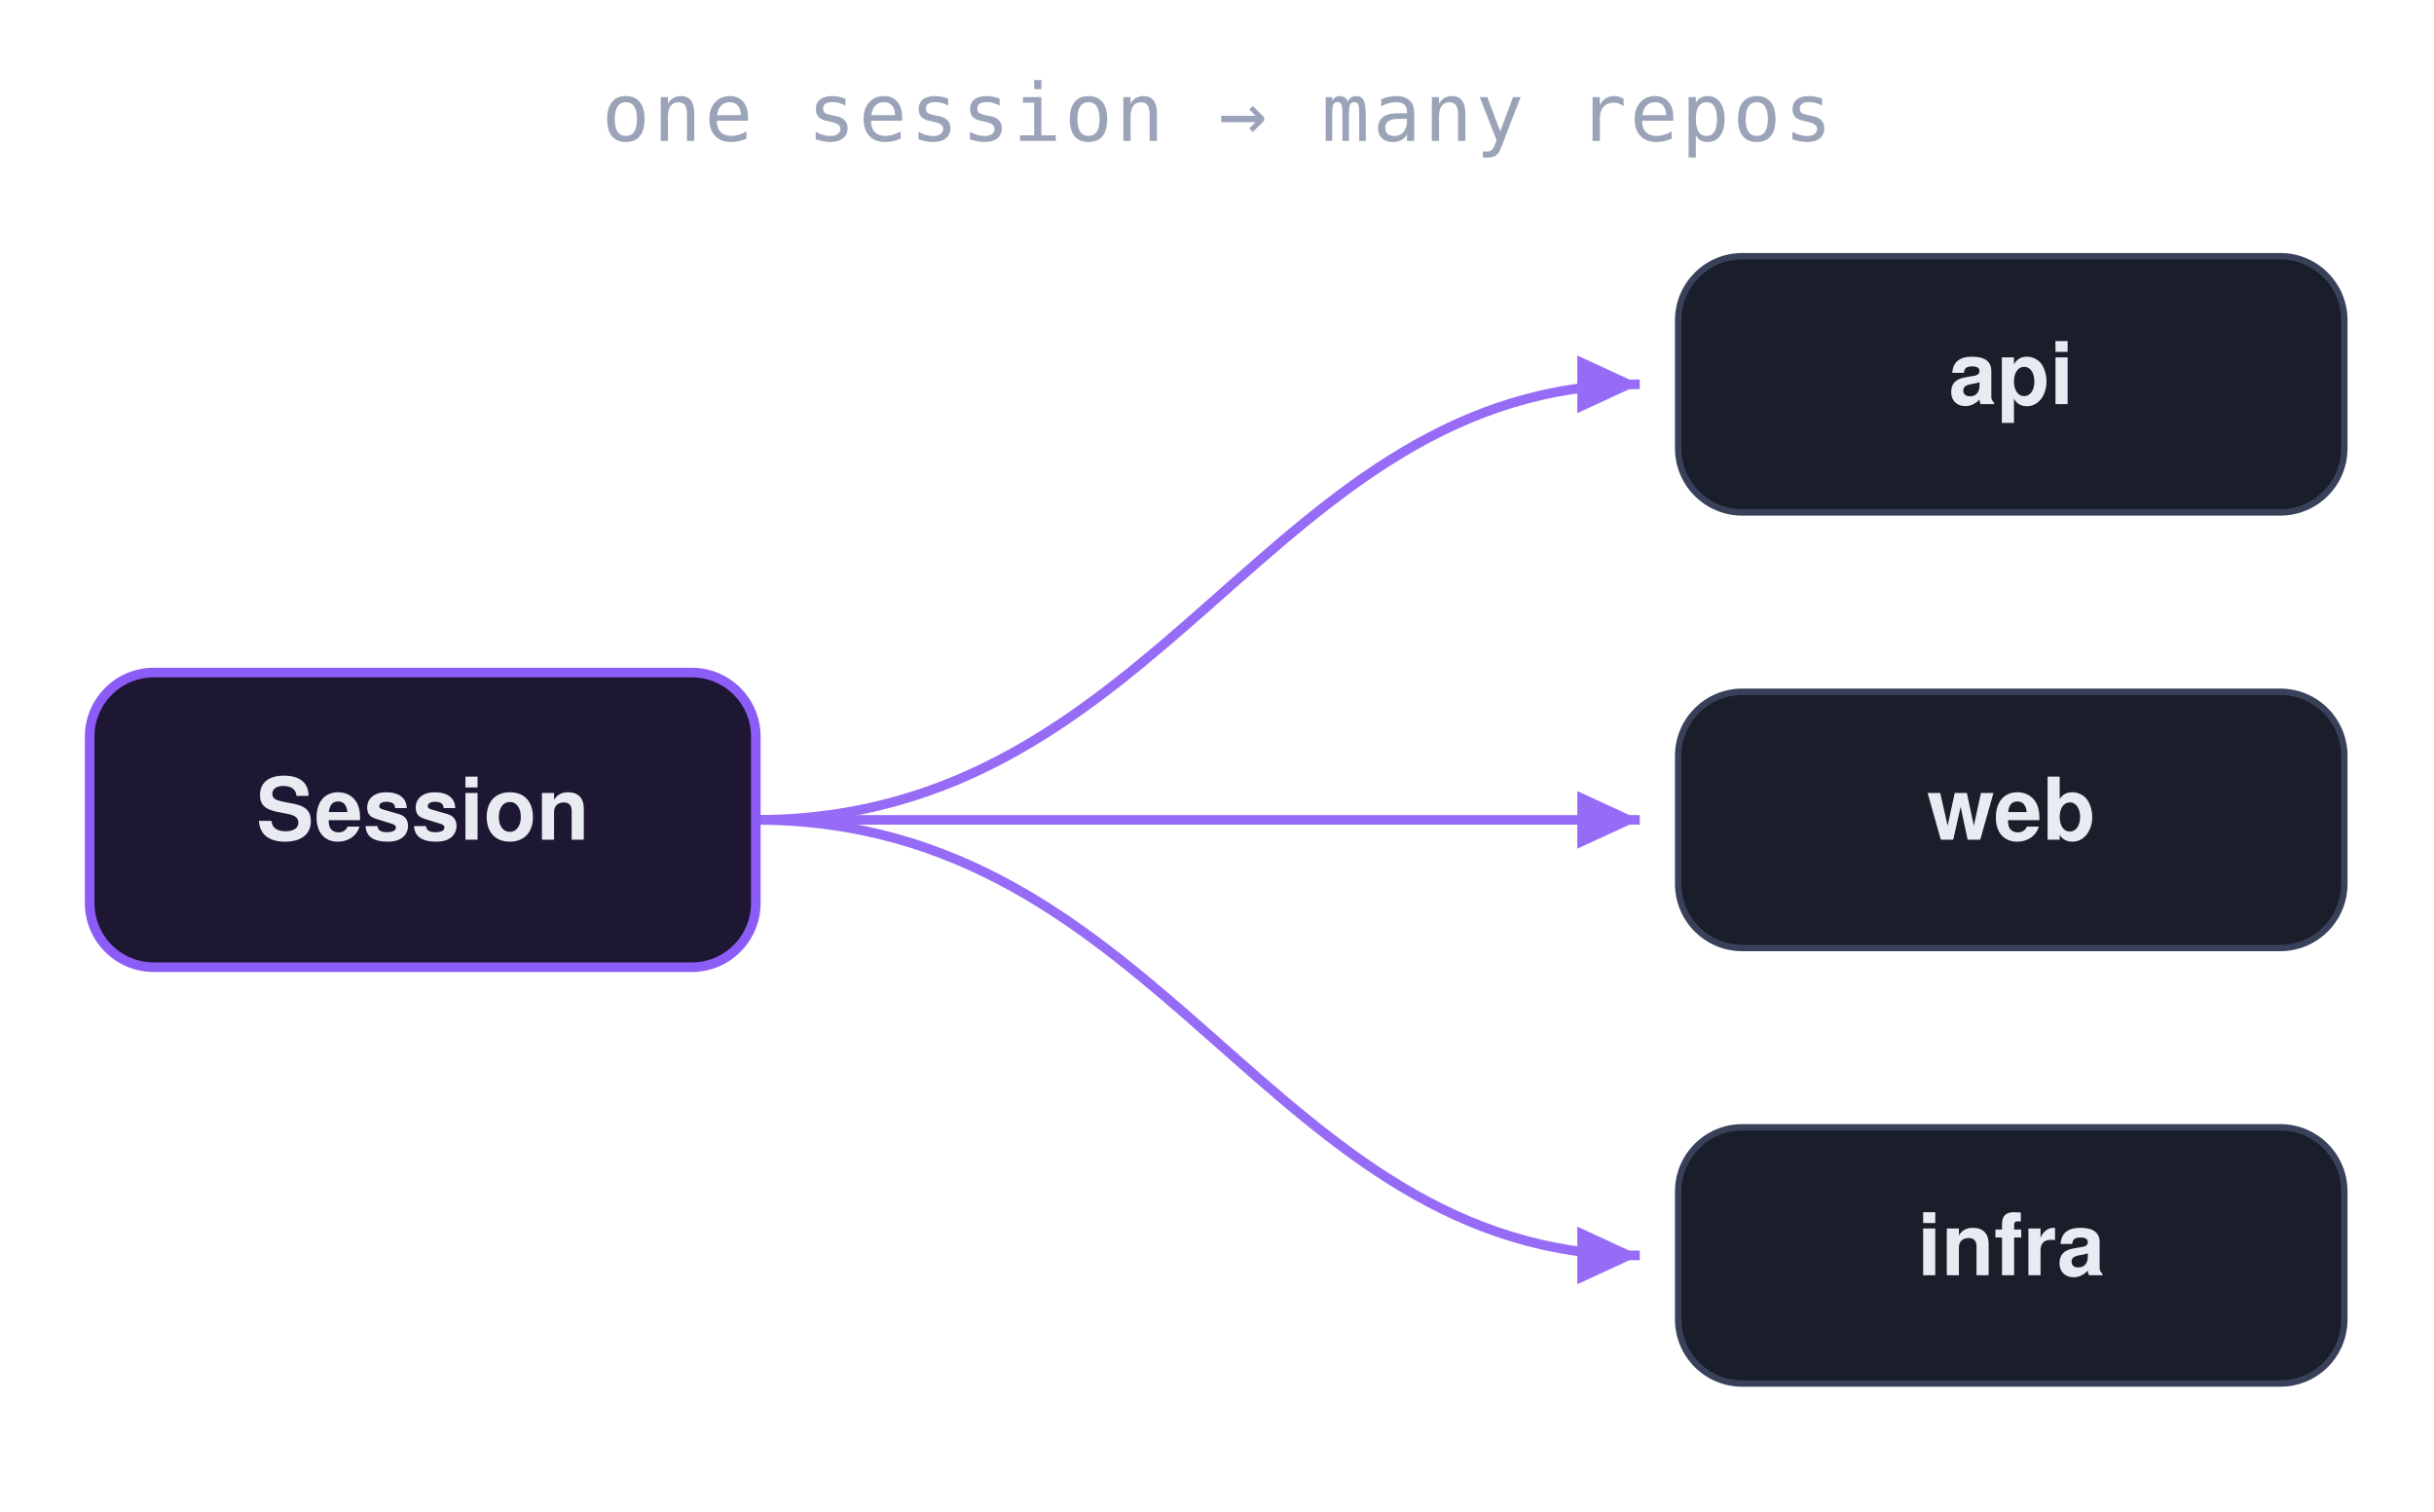
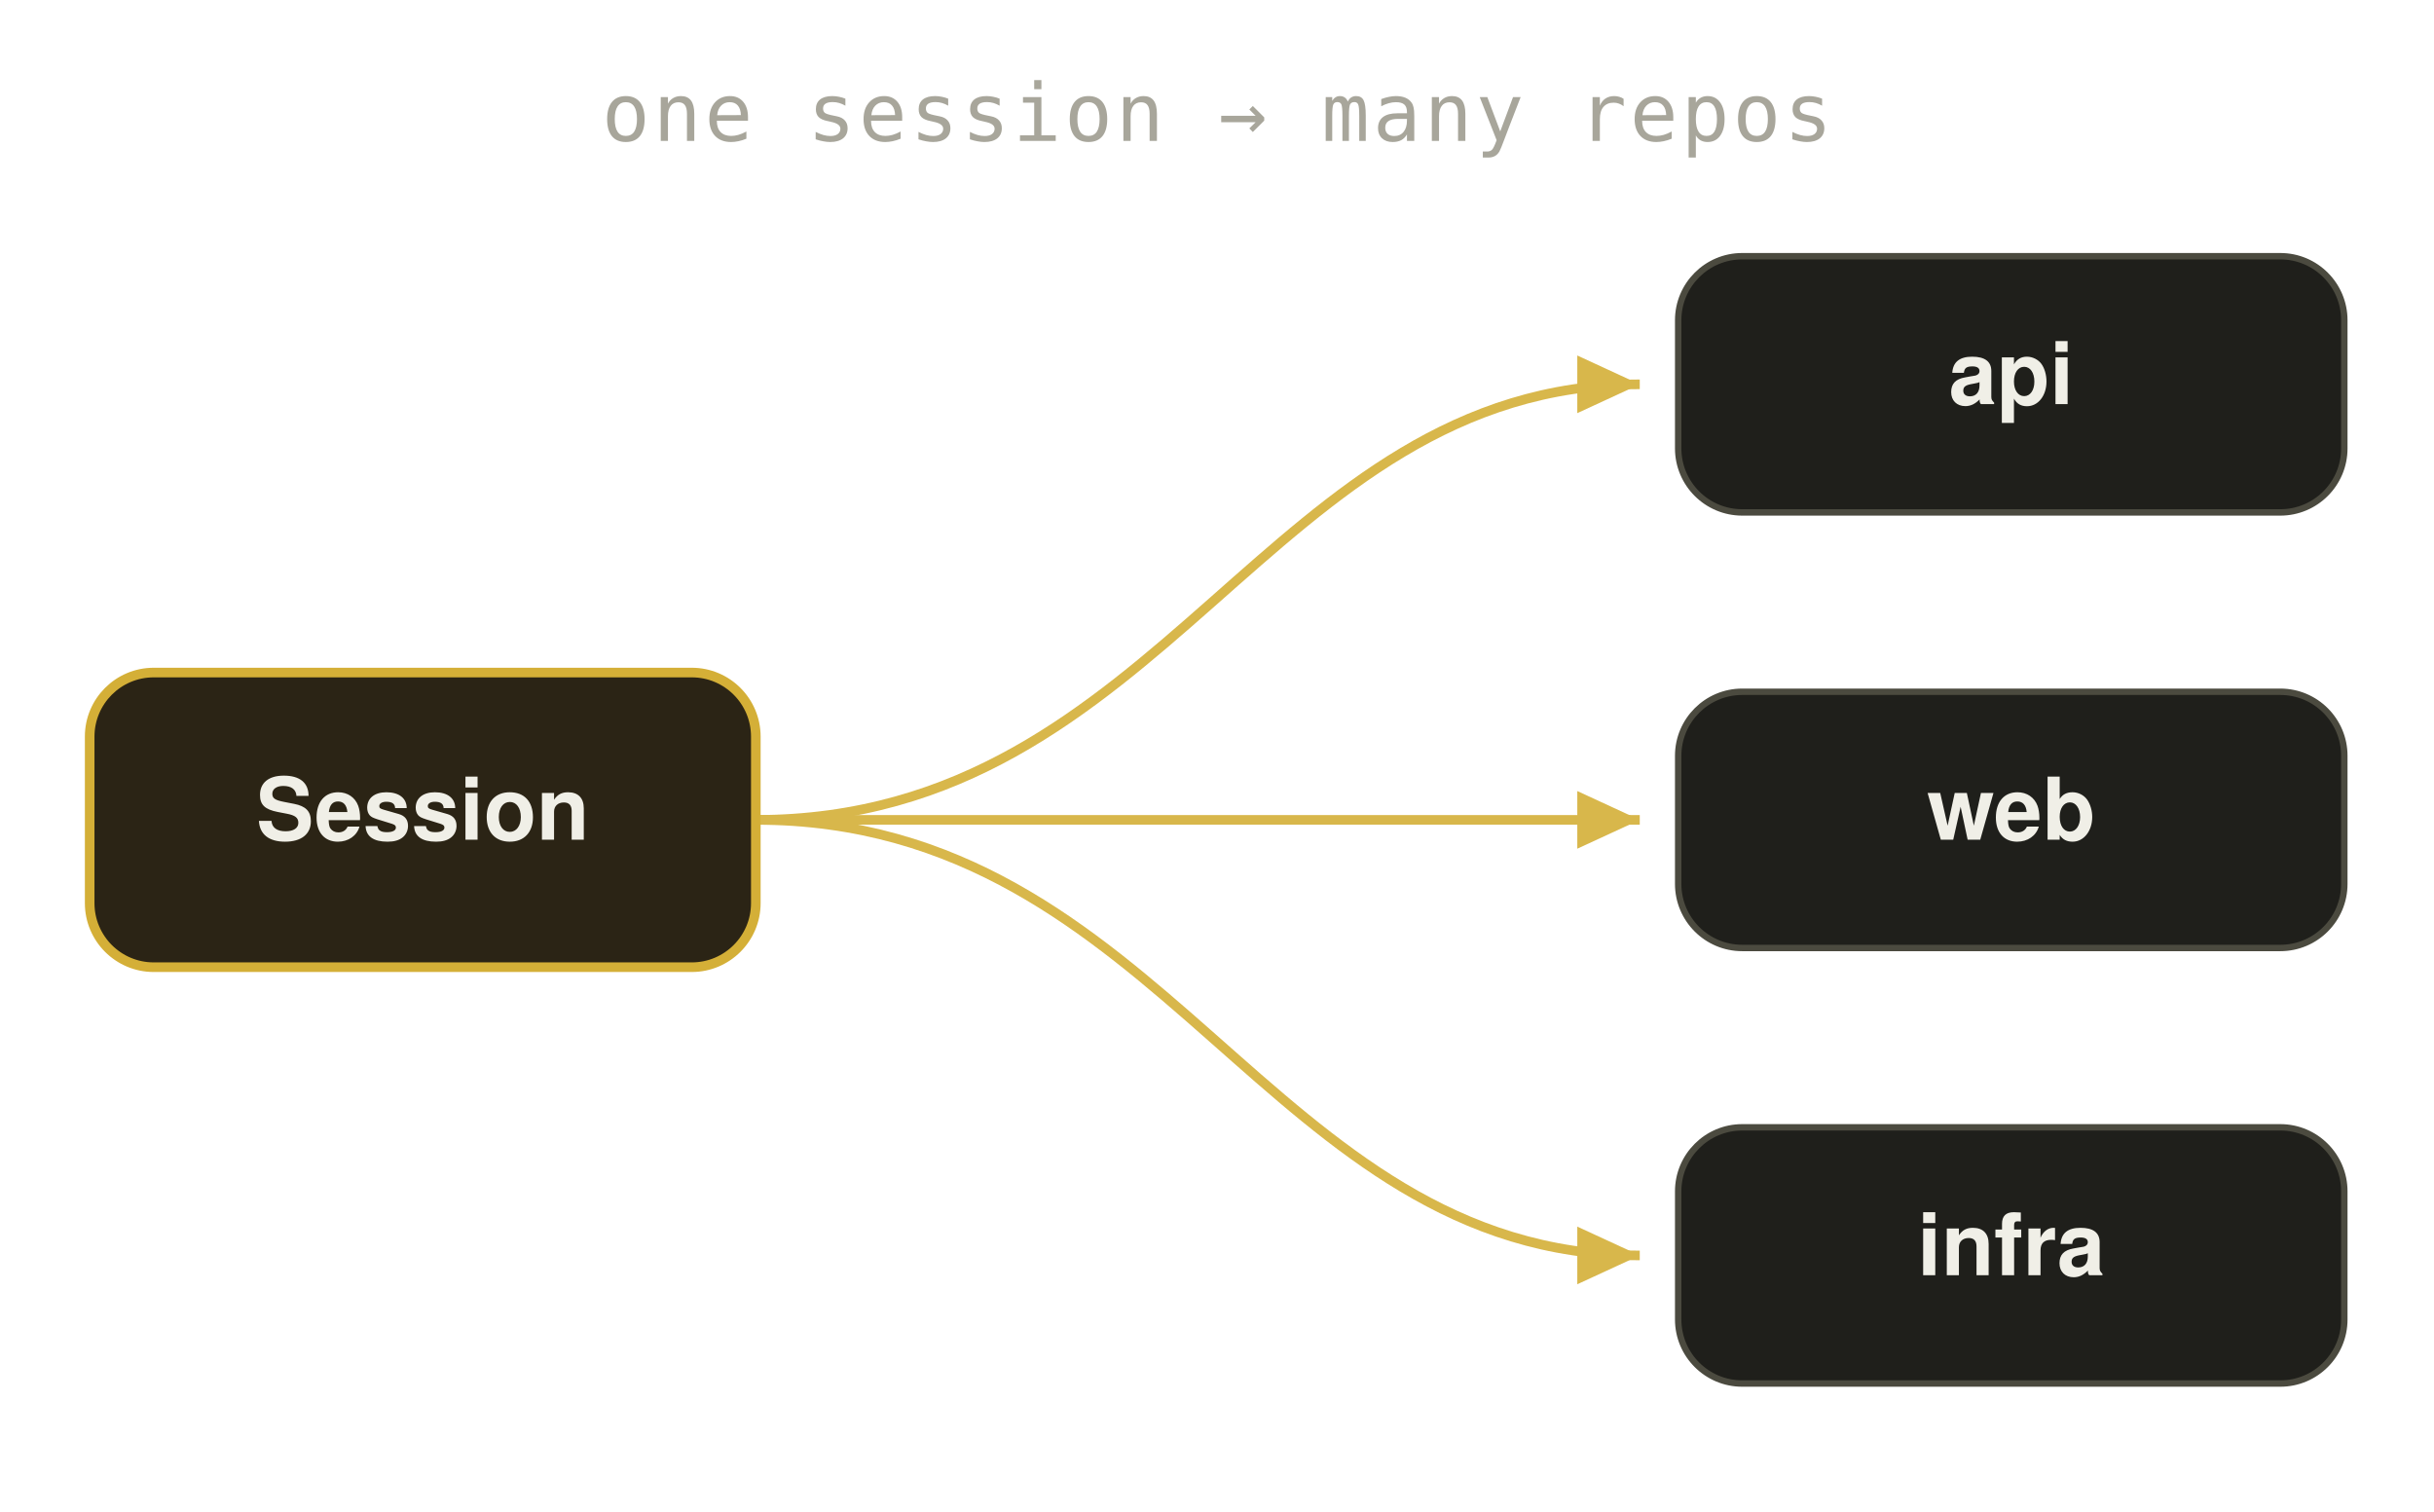
<svg xmlns="http://www.w3.org/2000/svg" viewBox="0 0 380 236" width="380" height="236" role="img" aria-labelledby="t2 d2" font-family="-apple-system, BlinkMacSystemFont, 'Segoe UI', Helvetica, Arial, sans-serif">
  <defs>
    <marker id="arrow2" markerWidth="9" markerHeight="9" refX="6.5" refY="3" orient="auto">
-       <path d="M0,0 L6.5,3 L0,6 Z" fill="#8b5cf6" />
+       <path d="M0,0 L6.5,3 L0,6 Z" fill="#d4af37" />
    </marker>
  </defs>
-   <text x="190" y="22" text-anchor="middle" font-family="'SF Mono','Fira Code',Menlo,Consolas,monospace" font-size="12.5" font-weight="500" letter-spacing="0.04em" fill="#9ba3b8">one session → many repos</text>
-   <g fill="none" stroke="#8b5cf6" stroke-width="1.5" opacity="0.9">
+   <text x="190" y="22" text-anchor="middle" font-family="'SF Mono','Fira Code',Menlo,Consolas,monospace" font-size="12.5" font-weight="500" letter-spacing="0.04em" fill="#a8a69b">one session → many repos</text>
+   <g fill="none" stroke="#d4af37" stroke-width="1.5" opacity="0.9">
    <path d="M118,128 C 182,128 198,60 256,60" marker-end="url(#arrow2)" />
    <path d="M118,128 L 256,128" marker-end="url(#arrow2)" />
    <path d="M118,128 C 182,128 198,196 256,196" marker-end="url(#arrow2)" />
  </g>
-   <rect x="14" y="105" width="104" height="46" rx="10" fill="#1d1733" stroke="#8b5cf6" stroke-width="1.5" />
-   <text x="66" y="128" text-anchor="middle" dominant-baseline="central" font-size="13.5" font-weight="600" fill="#e9ebf2">Session</text>
+   <rect x="14" y="105" width="104" height="46" rx="10" fill="#2b2415" stroke="#d4af37" stroke-width="1.5" />
+   <text x="66" y="128" text-anchor="middle" dominant-baseline="central" font-size="13.5" font-weight="600" fill="#f0efe7">Session</text>
  <g>
-     <rect x="262" y="40" width="104" height="40" rx="10" fill="#1a1e2a" stroke="#39415a" stroke-width="1" />
-     <text x="314" y="60" text-anchor="middle" dominant-baseline="central" font-size="13.5" font-weight="600" fill="#e9ebf2">api</text>
-     <rect x="262" y="108" width="104" height="40" rx="10" fill="#1a1e2a" stroke="#39415a" stroke-width="1" />
-     <text x="314" y="128" text-anchor="middle" dominant-baseline="central" font-size="13.5" font-weight="600" fill="#e9ebf2">web</text>
-     <rect x="262" y="176" width="104" height="40" rx="10" fill="#1a1e2a" stroke="#39415a" stroke-width="1" />
-     <text x="314" y="196" text-anchor="middle" dominant-baseline="central" font-size="13.5" font-weight="600" fill="#e9ebf2">infra</text>
+     <rect x="262" y="40" width="104" height="40" rx="10" fill="#1f1f1b" stroke="#4b4a3f" stroke-width="1" />
+     <text x="314" y="60" text-anchor="middle" dominant-baseline="central" font-size="13.5" font-weight="600" fill="#f0efe7">api</text>
+     <rect x="262" y="108" width="104" height="40" rx="10" fill="#1f1f1b" stroke="#4b4a3f" stroke-width="1" />
+     <text x="314" y="128" text-anchor="middle" dominant-baseline="central" font-size="13.5" font-weight="600" fill="#f0efe7">web</text>
+     <rect x="262" y="176" width="104" height="40" rx="10" fill="#1f1f1b" stroke="#4b4a3f" stroke-width="1" />
+     <text x="314" y="196" text-anchor="middle" dominant-baseline="central" font-size="13.5" font-weight="600" fill="#f0efe7">infra</text>
  </g>
</svg>
